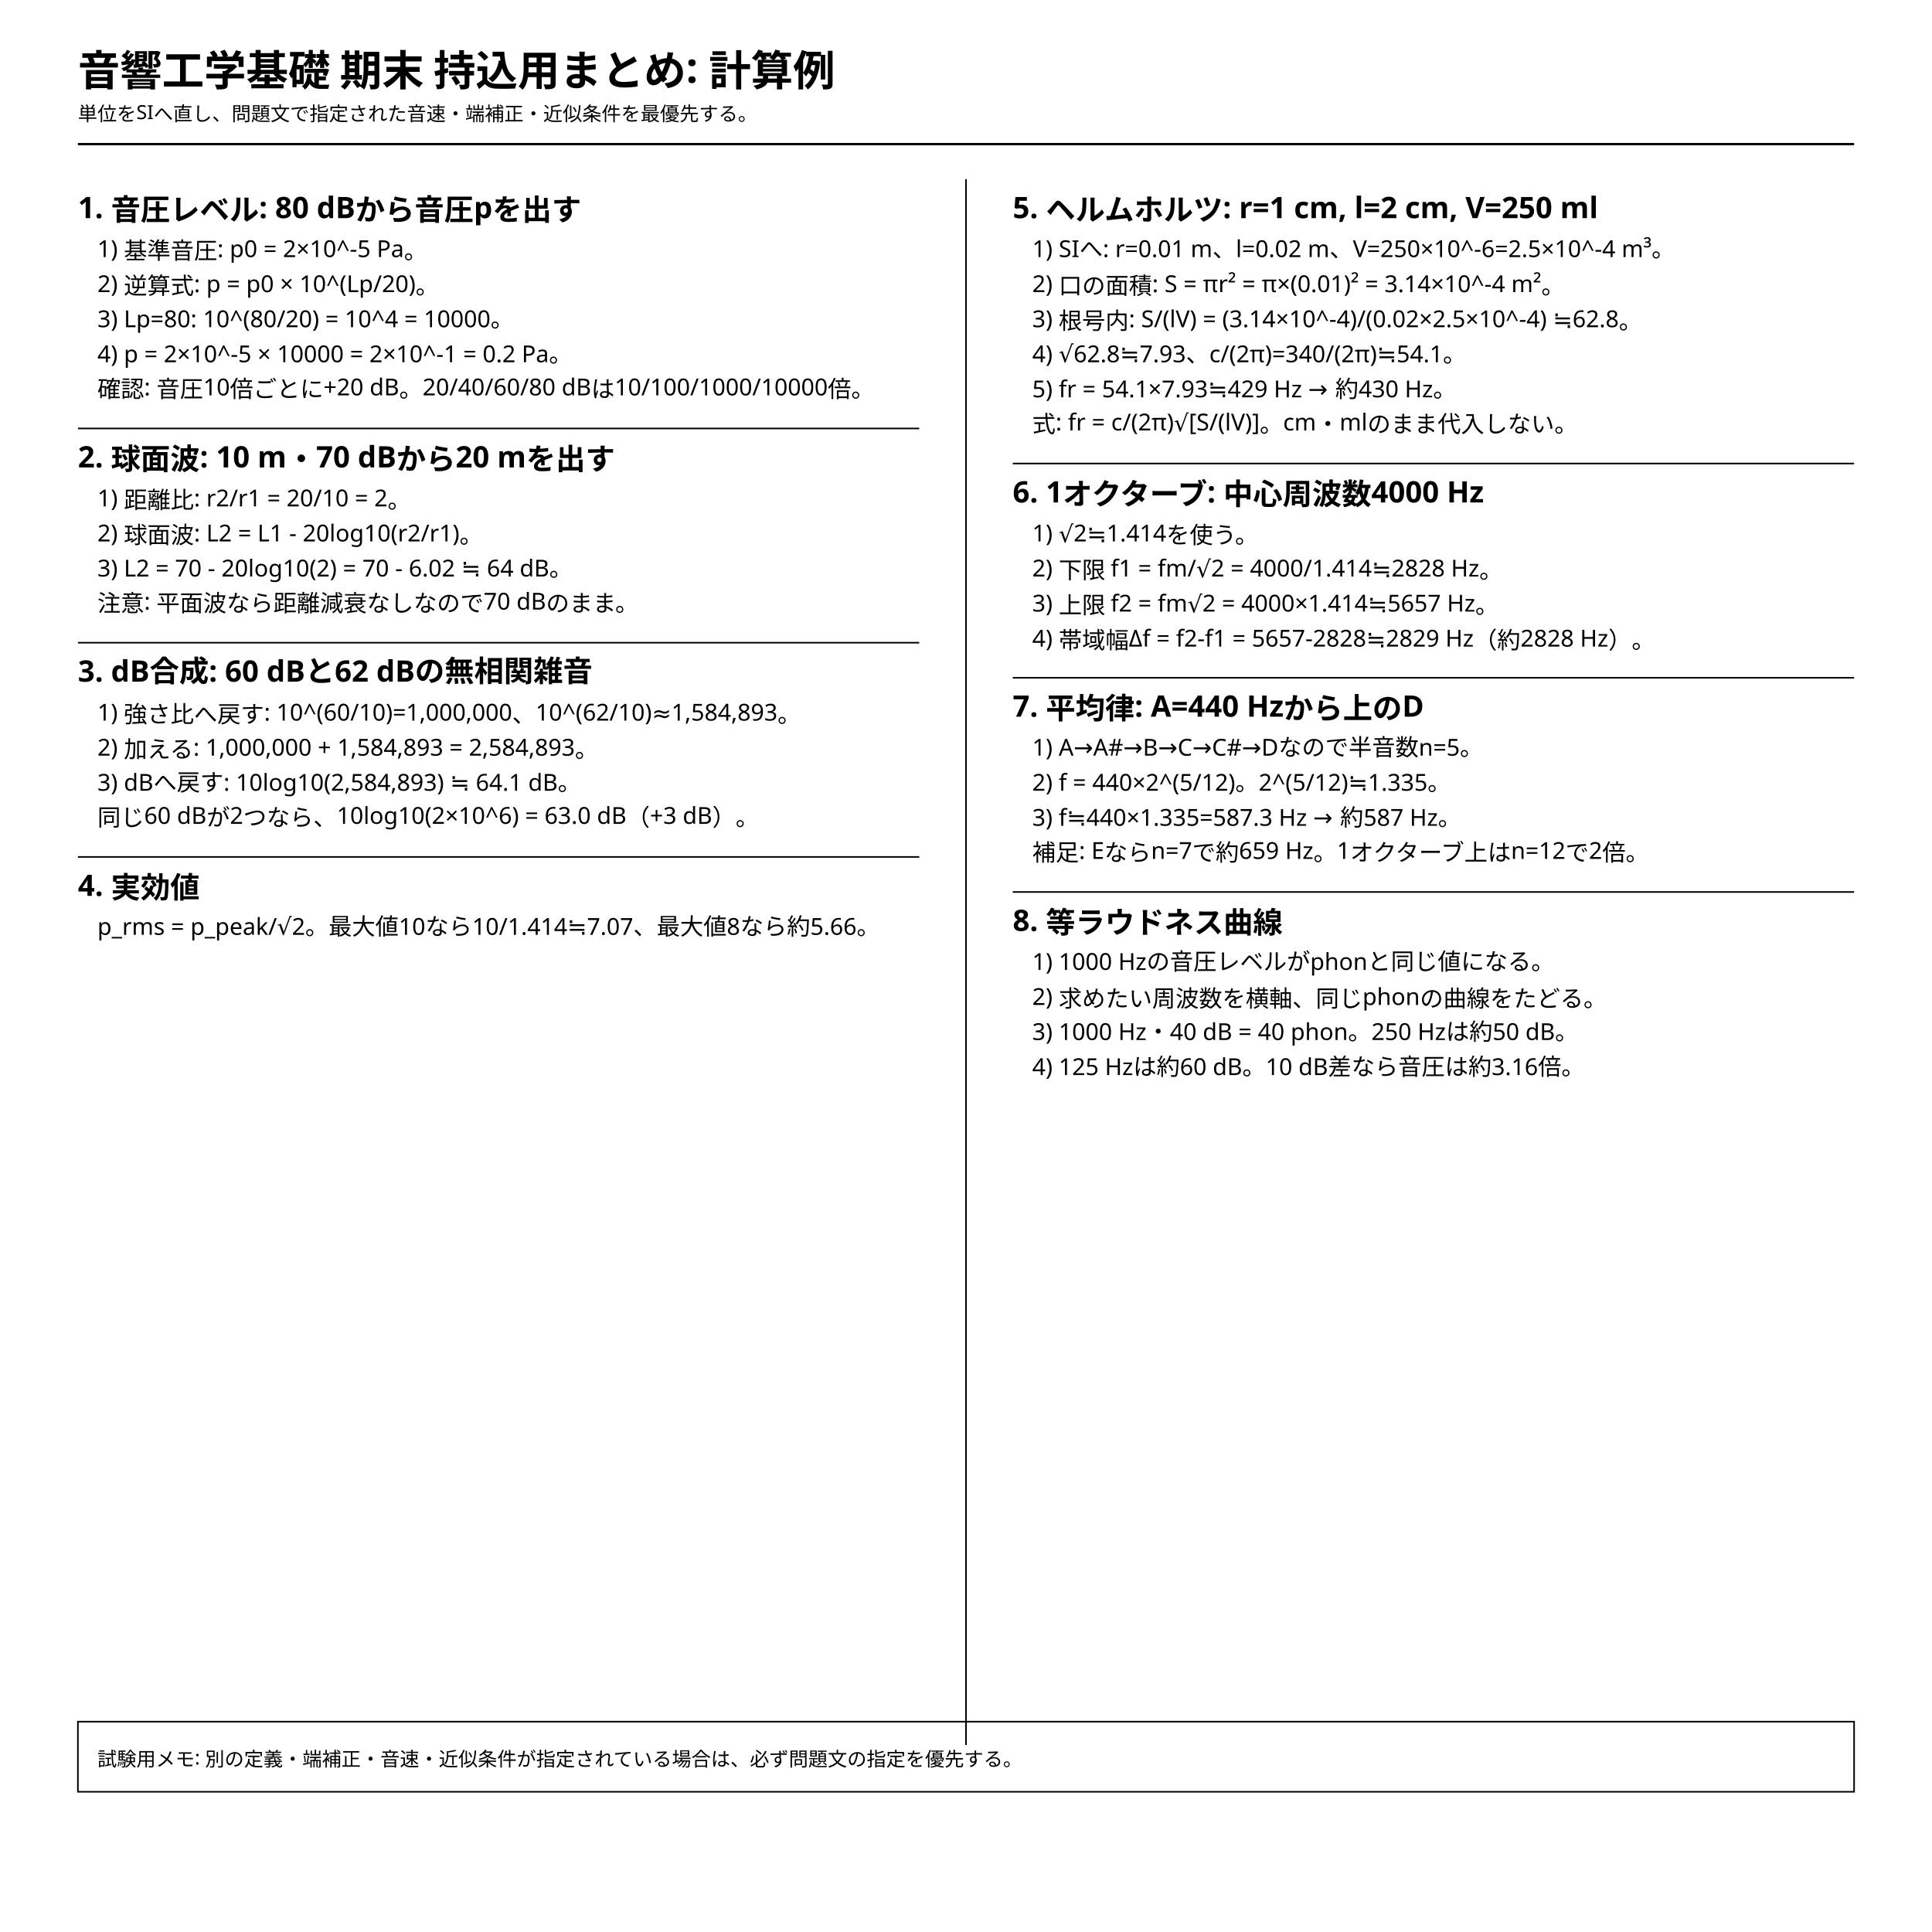
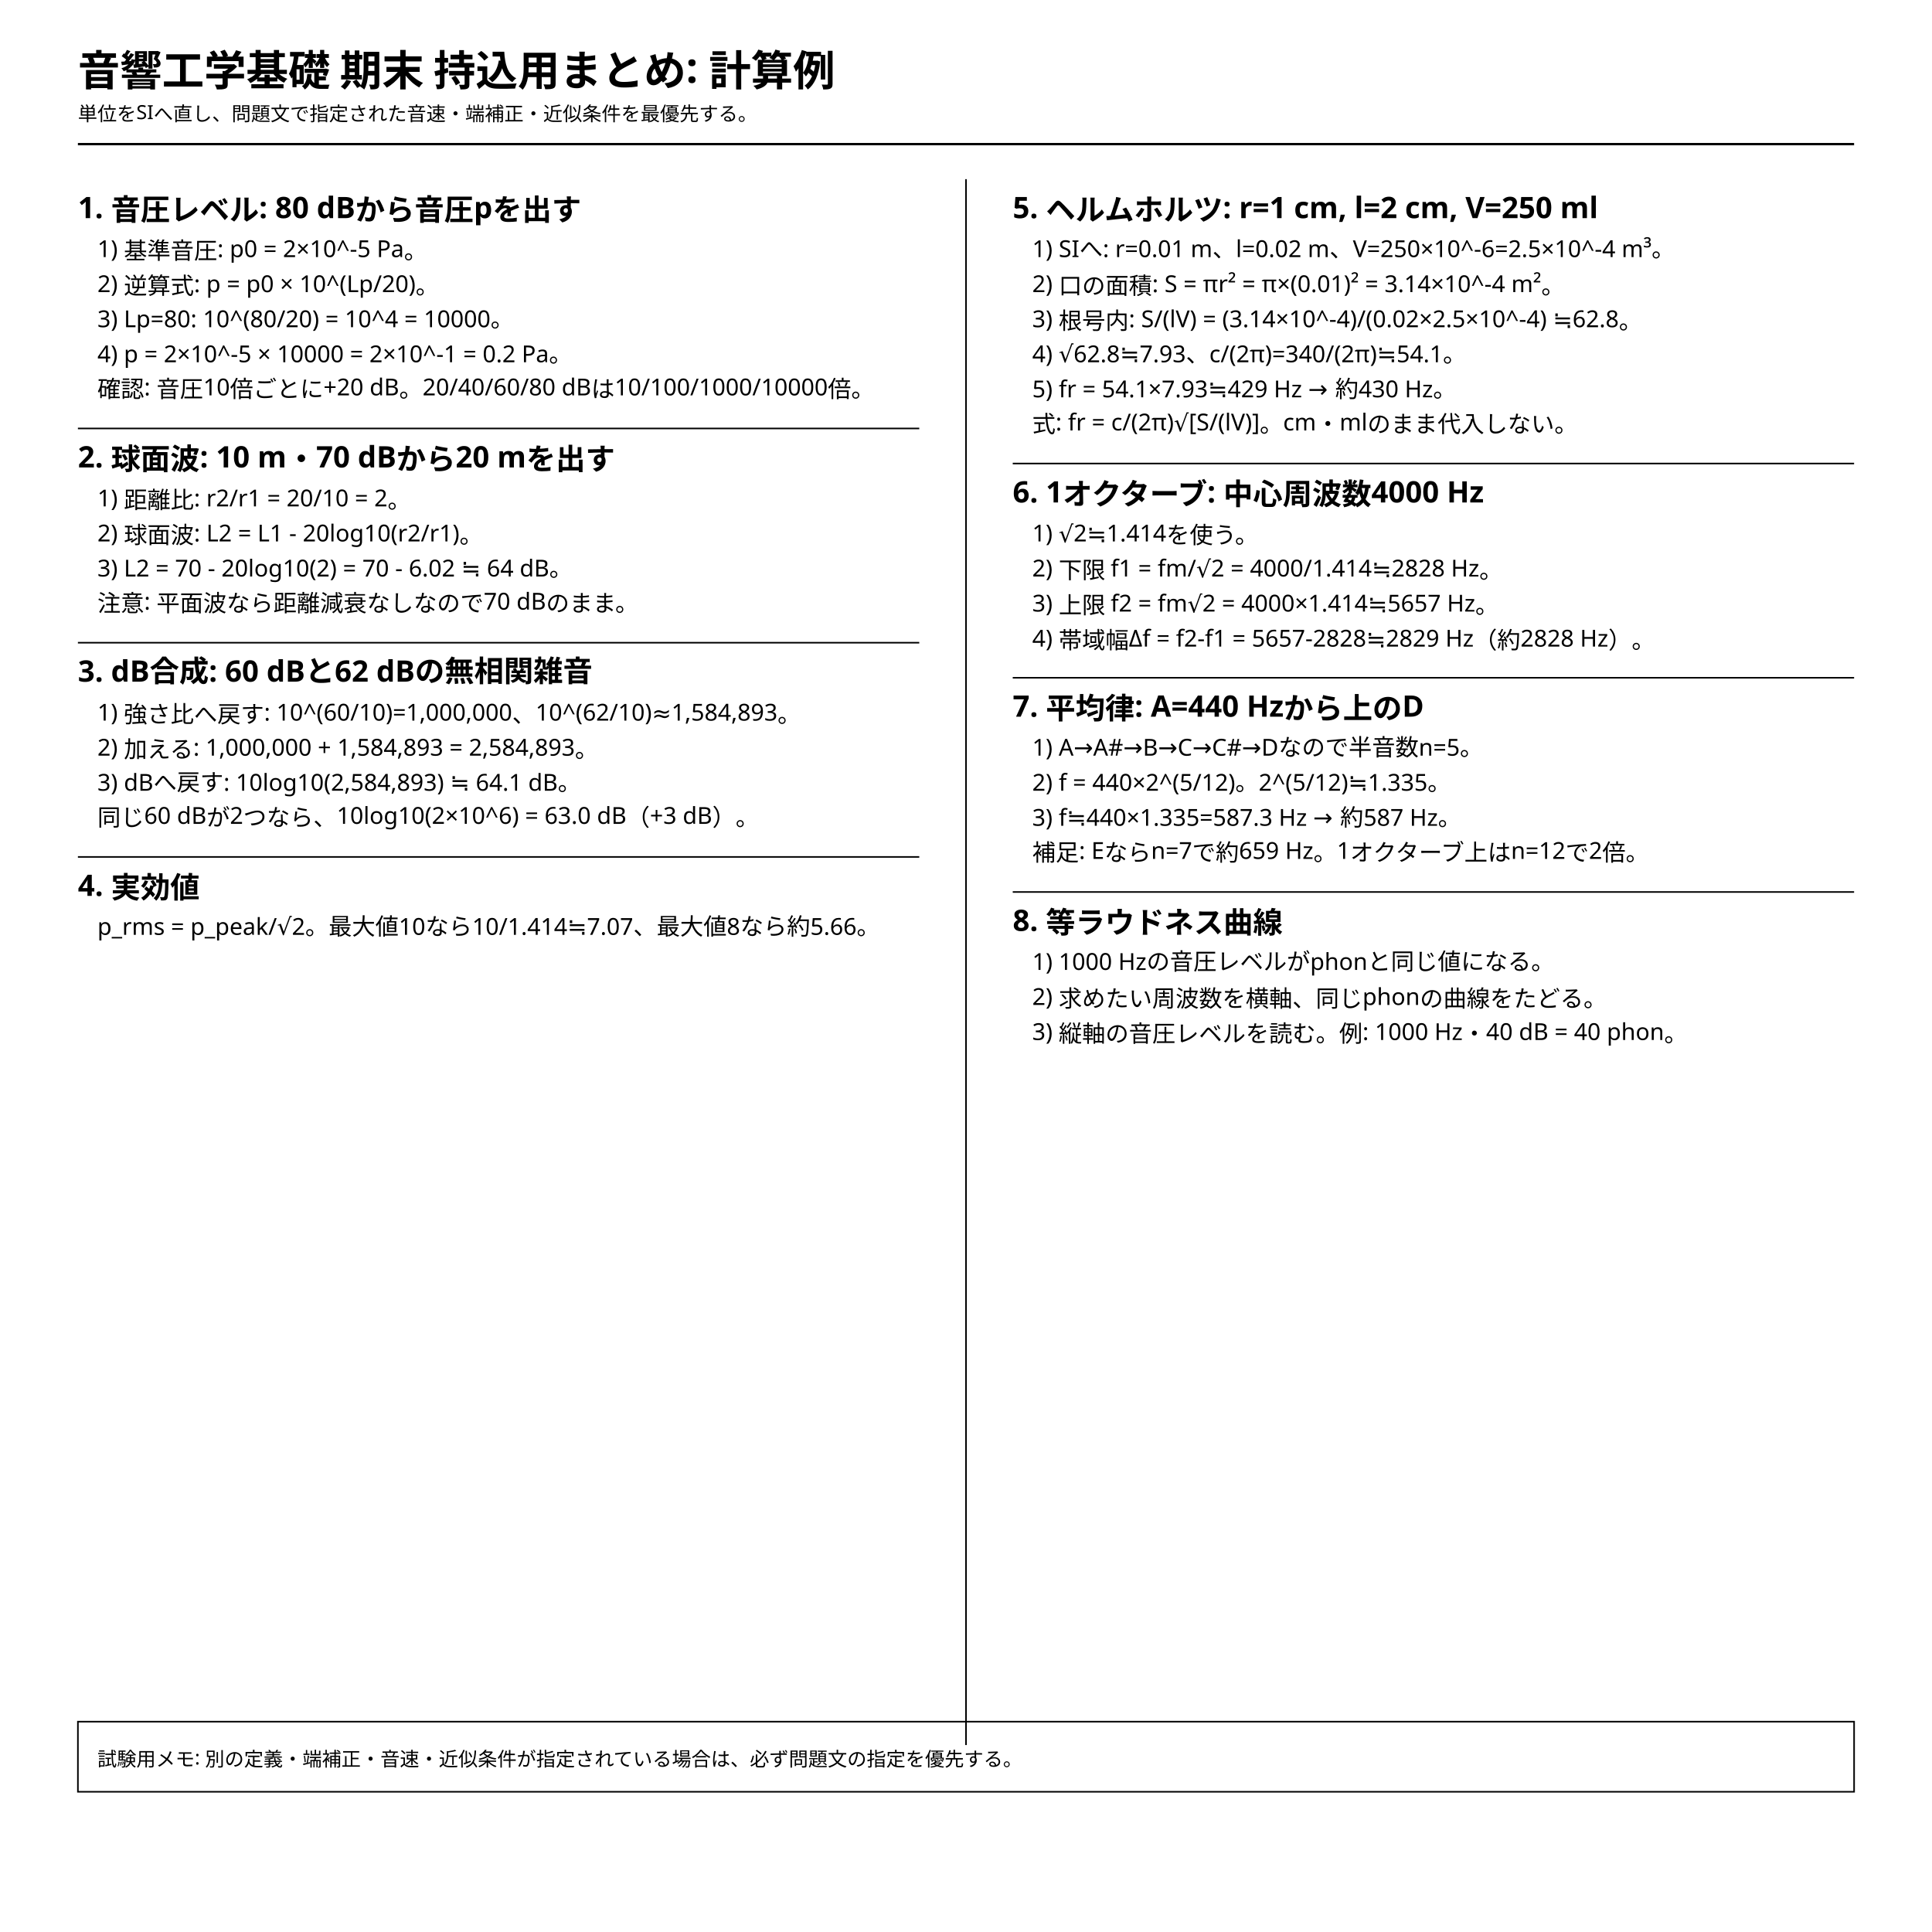
<svg xmlns="http://www.w3.org/2000/svg" width="2480" height="2480" viewBox="0 0 2480 2480">
  <rect width="2480" height="2480" fill="#ffffff" />
  <g fill="#000000" font-family="Hiragino Sans, Noto Sans JP, sans-serif">
    <text x="100" y="110" font-size="54" font-weight="700">音響工学基礎 期末 持込用まとめ: 計算例</text>
    <text x="100" y="155" font-size="25">単位をSIへ直し、問題文で指定された音速・端補正・近似条件を最優先する。</text>
    <line x1="100" y1="185" x2="2380" y2="185" stroke="#000000" stroke-width="3" />
    <line x1="1240" y1="230" x2="1240" y2="2240" stroke="#000000" stroke-width="2" />
    <g font-size="30">
      <text x="100" y="280" font-size="38" font-weight="700">1. 音圧レベル: 80 dBから音圧pを出す</text>
      <text x="125" y="330">1) 基準音圧: p0 = 2×10^-5 Pa。</text>
      <text x="125" y="375">2) 逆算式: p = p0 × 10^(Lp/20)。</text>
      <text x="125" y="420">3) Lp=80: 10^(80/20) = 10^4 = 10000。</text>
      <text x="125" y="465">4) p = 2×10^-5 × 10000 = 2×10^-1 = 0.2 Pa。</text>
      <text x="125" y="510">確認: 音圧10倍ごとに+20 dB。20/40/60/80 dBは10/100/1000/10000倍。</text>
      <line x1="100" y1="550" x2="1180" y2="550" stroke="#000000" stroke-width="2" />
      <text x="100" y="600" font-size="38" font-weight="700">2. 球面波: 10 m・70 dBから20 mを出す</text>
      <text x="125" y="650">1) 距離比: r2/r1 = 20/10 = 2。</text>
      <text x="125" y="695">2) 球面波: L2 = L1 - 20log10(r2/r1)。</text>
      <text x="125" y="740">3) L2 = 70 - 20log10(2) = 70 - 6.02 ≒ 64 dB。</text>
      <text x="125" y="785">注意: 平面波なら距離減衰なしなので70 dBのまま。</text>
      <line x1="100" y1="825" x2="1180" y2="825" stroke="#000000" stroke-width="2" />
      <text x="100" y="875" font-size="38" font-weight="700">3. dB合成: 60 dBと62 dBの無相関雑音</text>
      <text x="125" y="925">1) 強さ比へ戻す: 10^(60/10)=1,000,000、10^(62/10)≈1,584,893。</text>
      <text x="125" y="970">2) 加える: 1,000,000 + 1,584,893 = 2,584,893。</text>
      <text x="125" y="1015">3) dBへ戻す: 10log10(2,584,893) ≒ 64.1 dB。</text>
      <text x="125" y="1060">同じ60 dBが2つなら、10log10(2×10^6) = 63.0 dB（+3 dB）。</text>
      <line x1="100" y1="1100" x2="1180" y2="1100" stroke="#000000" stroke-width="2" />
      <text x="100" y="1150" font-size="38" font-weight="700">4. 実効値</text>
      <text x="125" y="1200">p_rms = p_peak/√2。最大値10なら10/1.414≒7.07、最大値8なら約5.66。</text>
    </g>
    <g font-size="30">
      <text x="1300" y="280" font-size="38" font-weight="700">5. ヘルムホルツ: r=1 cm, l=2 cm, V=250 ml</text>
      <text x="1325" y="330">1) SIへ: r=0.01 m、l=0.02 m、V=250×10^-6=2.5×10^-4 m³。</text>
      <text x="1325" y="375">2) 口の面積: S = πr² = π×(0.01)² = 3.14×10^-4 m²。</text>
      <text x="1325" y="420">3) 根号内: S/(lV) = (3.14×10^-4)/(0.02×2.5×10^-4) ≒62.8。</text>
      <text x="1325" y="465">4) √62.8≒7.93、c/(2π)=340/(2π)≒54.1。</text>
      <text x="1325" y="510">5) fr = 54.1×7.93≒429 Hz → 約430 Hz。</text>
      <text x="1325" y="555">式: fr = c/(2π)√[S/(lV)]。cm・mlのまま代入しない。</text>
      <line x1="1300" y1="595" x2="2380" y2="595" stroke="#000000" stroke-width="2" />
      <text x="1300" y="645" font-size="38" font-weight="700">6. 1オクターブ: 中心周波数4000 Hz</text>
      <text x="1325" y="695">1) √2≒1.414を使う。</text>
      <text x="1325" y="740">2) 下限 f1 = fm/√2 = 4000/1.414≒2828 Hz。</text>
      <text x="1325" y="785">3) 上限 f2 = fm√2 = 4000×1.414≒5657 Hz。</text>
      <text x="1325" y="830">4) 帯域幅Δf = f2-f1 = 5657-2828≒2829 Hz（約2828 Hz）。</text>
      <line x1="1300" y1="870" x2="2380" y2="870" stroke="#000000" stroke-width="2" />
      <text x="1300" y="920" font-size="38" font-weight="700">7. 平均律: A=440 Hzから上のD</text>
      <text x="1325" y="970">1) A→A#→B→C→C#→Dなので半音数n=5。</text>
      <text x="1325" y="1015">2) f = 440×2^(5/12)。2^(5/12)≒1.335。</text>
      <text x="1325" y="1060">3) f≒440×1.335=587.3 Hz → 約587 Hz。</text>
      <text x="1325" y="1105">補足: Eならn=7で約659 Hz。1オクターブ上はn=12で2倍。</text>
      <line x1="1300" y1="1145" x2="2380" y2="1145" stroke="#000000" stroke-width="2" />
      <text x="1300" y="1195" font-size="38" font-weight="700">8. 等ラウドネス曲線</text>
      <text x="1325" y="1245">1) 1000 Hzの音圧レベルがphonと同じ値になる。</text>
      <text x="1325" y="1290">2) 求めたい周波数を横軸、同じphonの曲線をたどる。</text>
-       <text x="1325" y="1335">3) 1000 Hz・40 dB = 40 phon。250 Hzは約50 dB。</text>
-       <text x="1325" y="1380">4) 125 Hzは約60 dB。10 dB差なら音圧は約3.16倍。</text>
+       <text x="1325" y="1335">3) 縦軸の音圧レベルを読む。例: 1000 Hz・40 dB = 40 phon。</text>
    </g>
    <rect x="100" y="2210" width="2280" height="90" fill="none" stroke="#000000" stroke-width="2" />
    <text x="125" y="2267" font-size="25">試験用メモ: 別の定義・端補正・音速・近似条件が指定されている場合は、必ず問題文の指定を優先する。</text>
  </g>
</svg>
